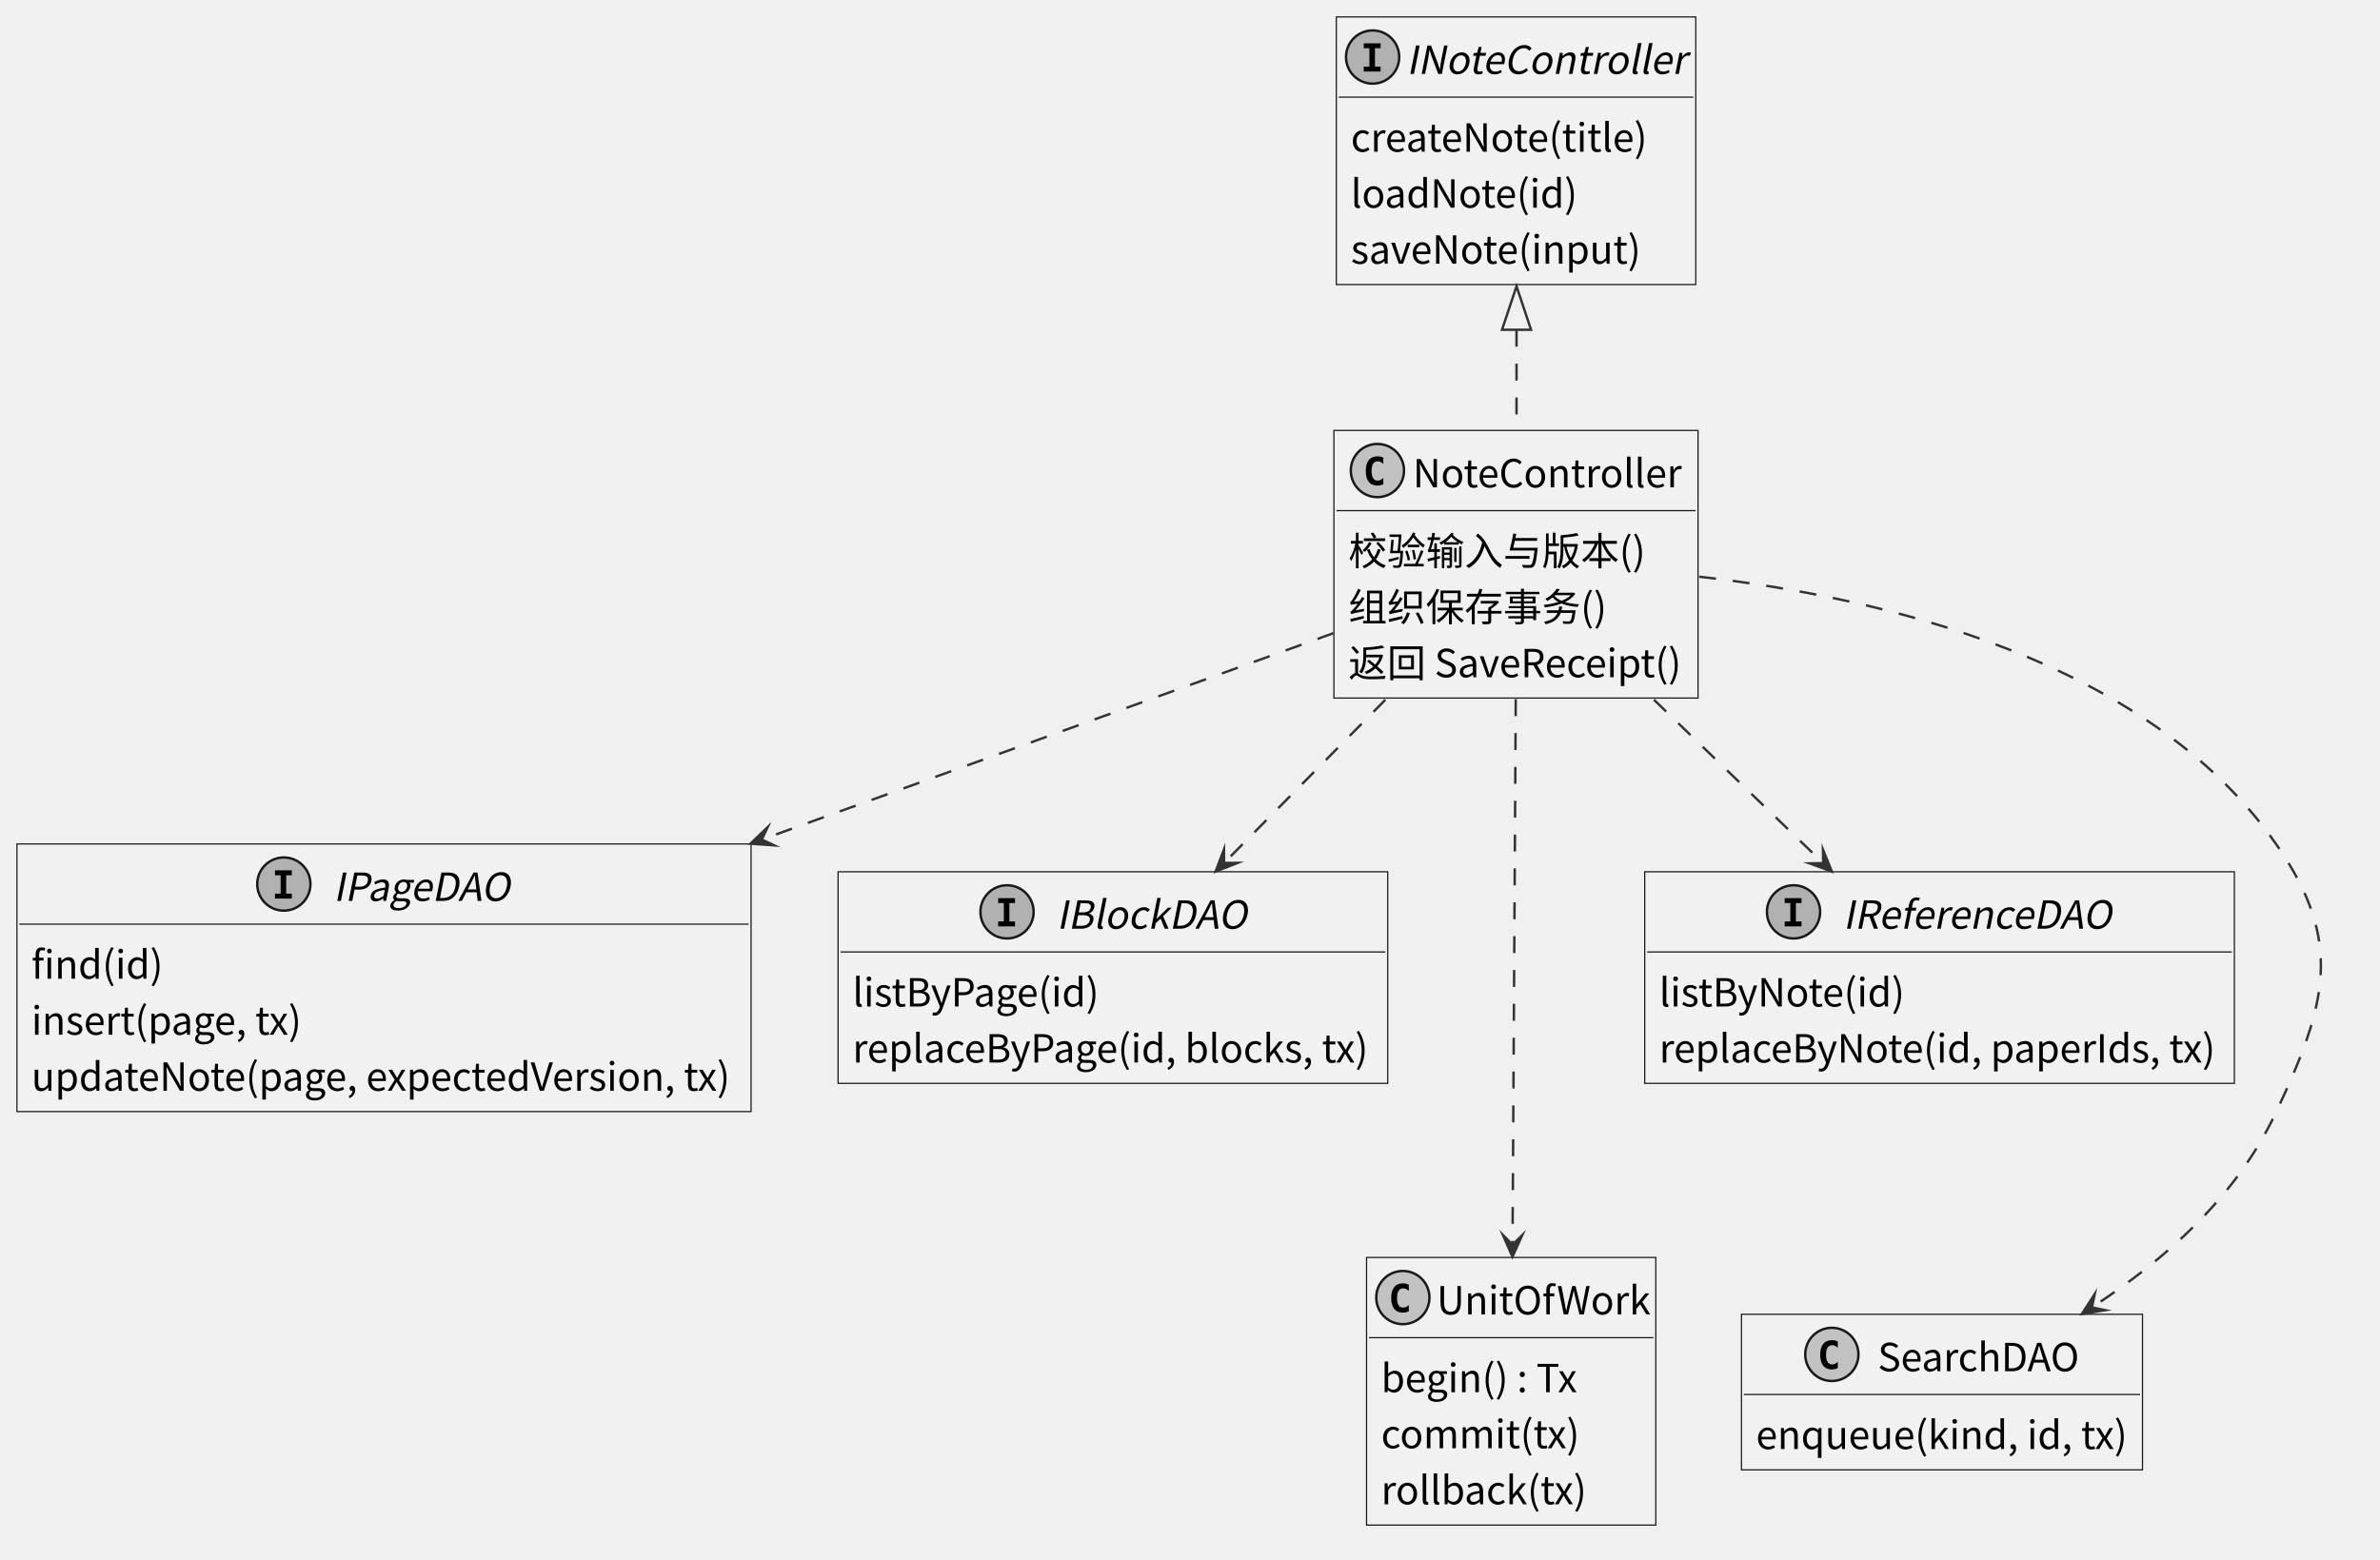
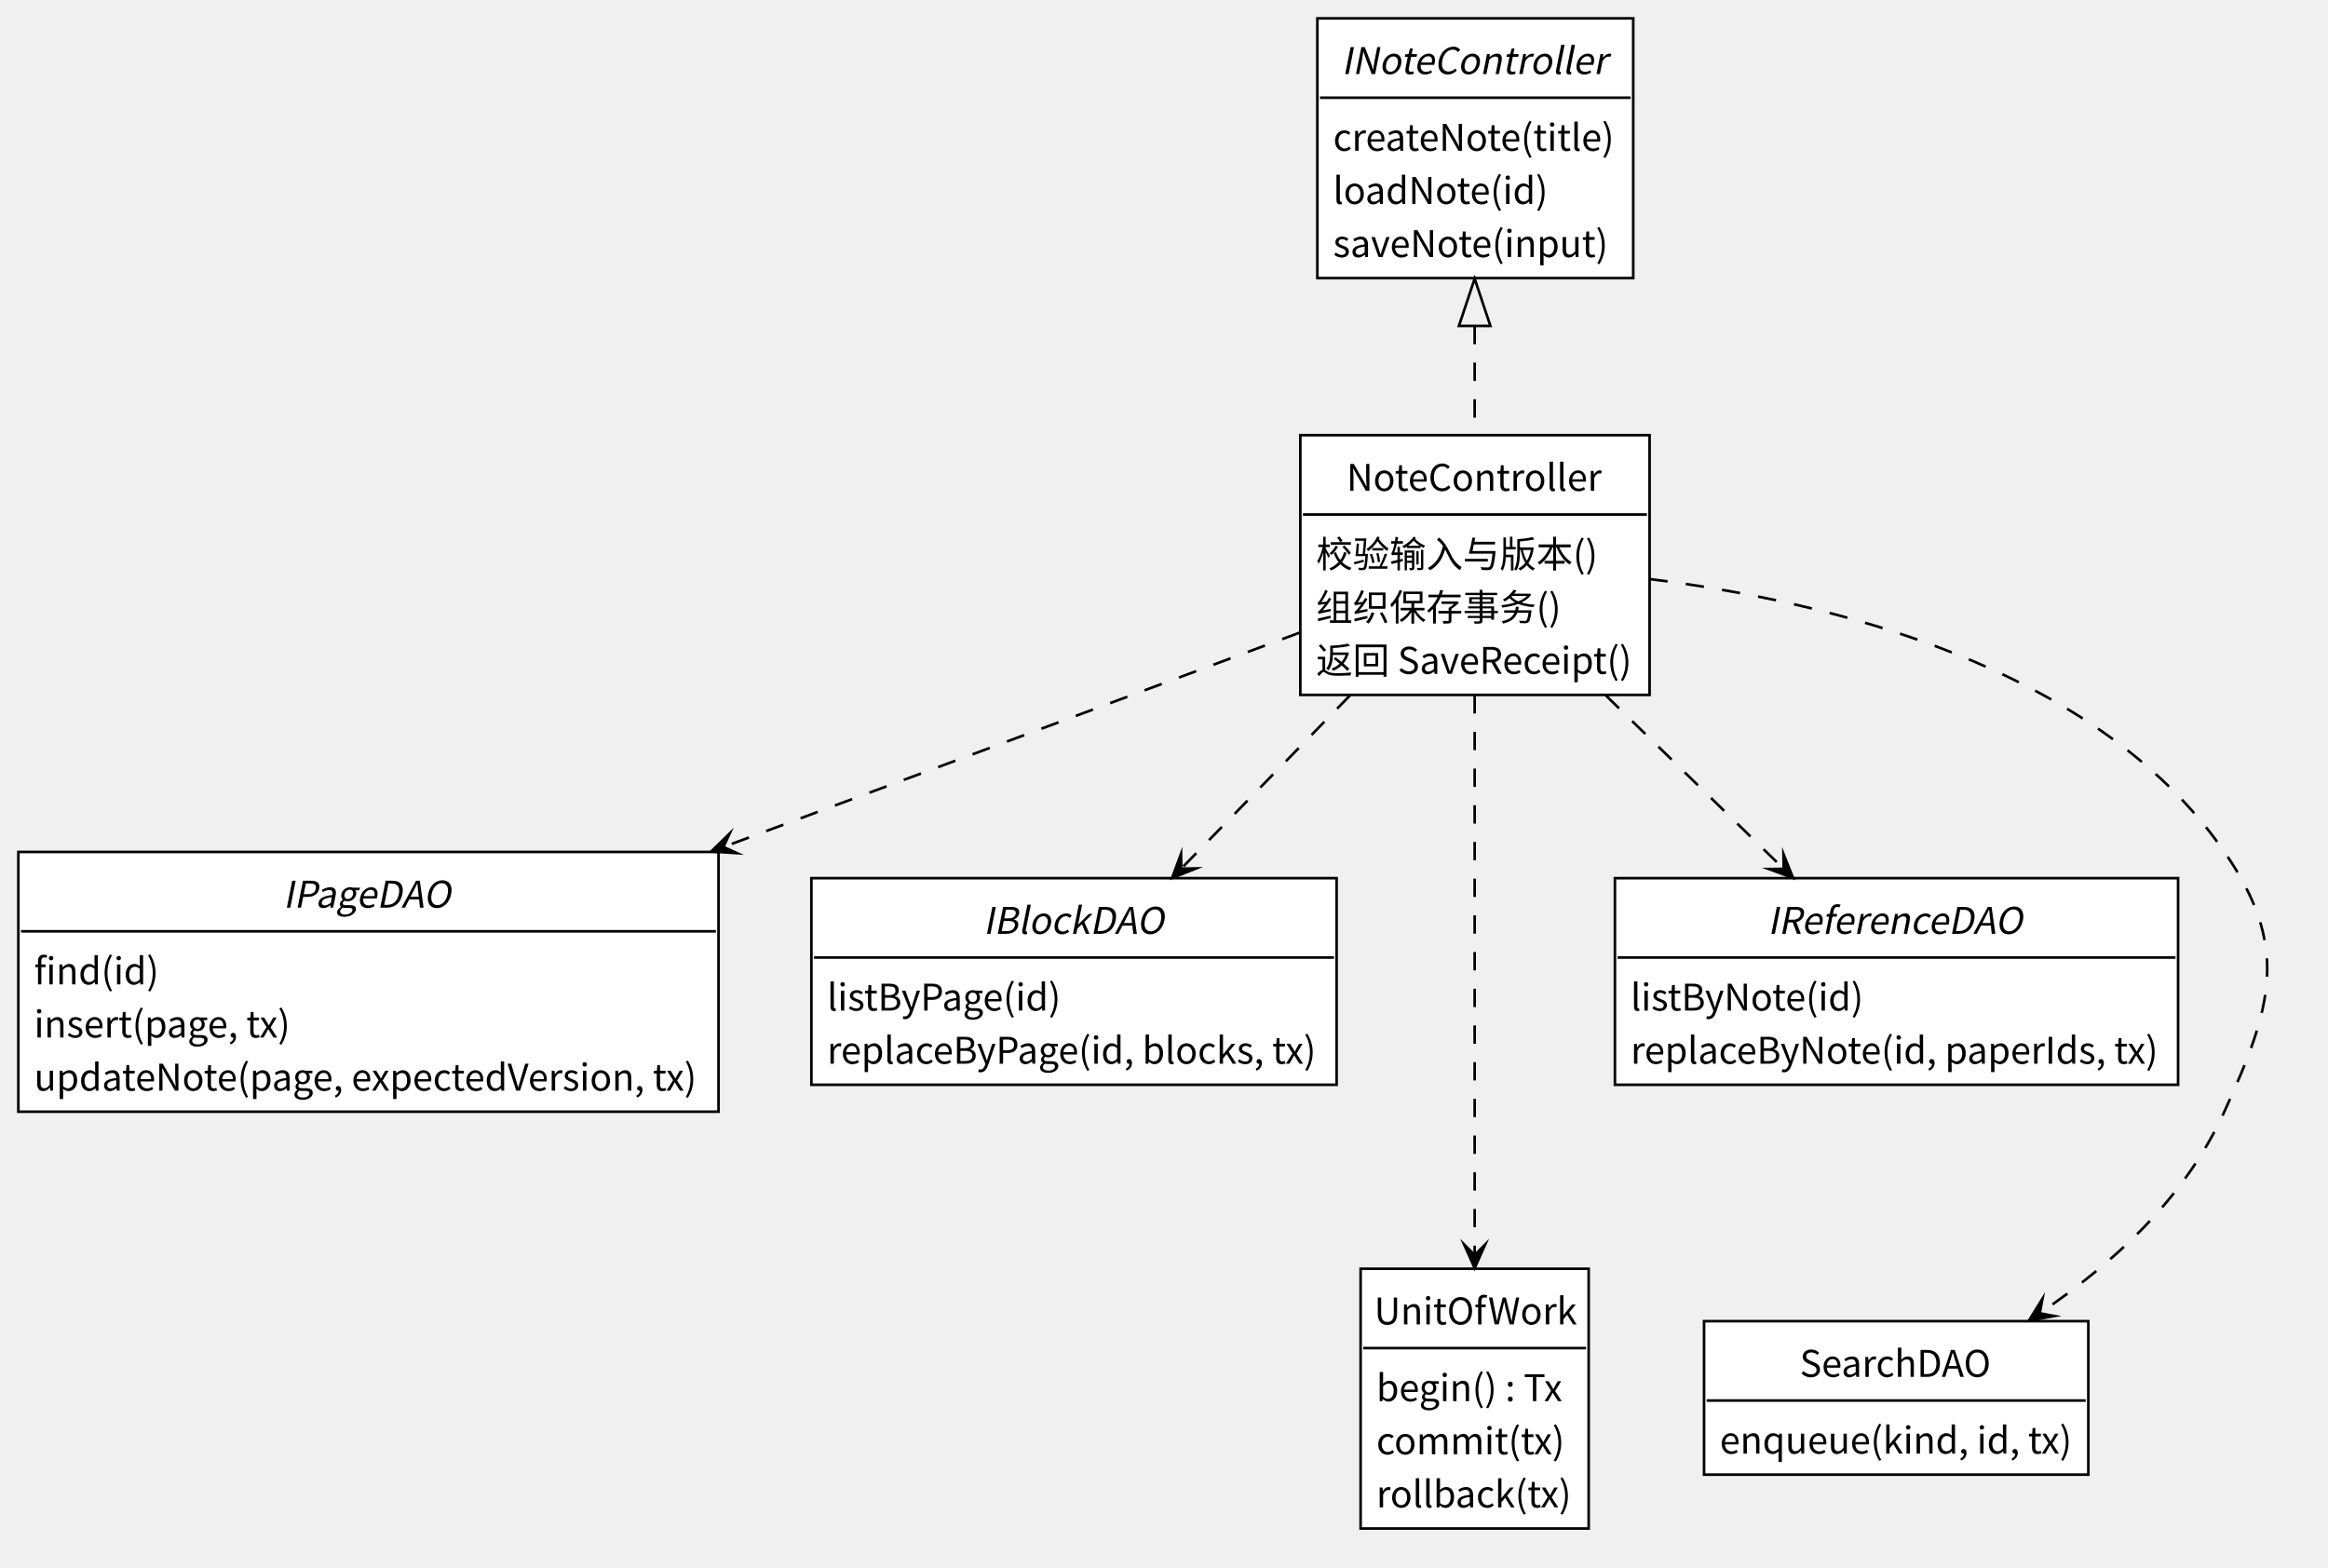
- <svg xmlns="http://www.w3.org/2000/svg" version="1.1" data-diagram-type="CLASS" style="width:984px;height:645px;background:#FFFFFF;" width="984px" height="645px" viewBox="0 0 984 645" zoomAndPan="magnify" preserveAspectRatio="none" contentStyleType="text/css">
+ <svg xmlns="http://www.w3.org/2000/svg" version="1.1" data-diagram-type="CLASS" style="width:888px;height:598px;background:#FFFFFF;" width="888px" height="598px" viewBox="0 0 888 598" zoomAndPan="magnify" preserveAspectRatio="none" contentStyleType="text/css">
  <defs />
  <g font-family="sans-serif" lengthAdjust="spacing">
-     <g class="entity" data-qualified-name="INoteController" id="ent0001" data-source-line="11">
-       <rect x="552.5" y="7" width="148.608" height="110.672" fill="#F1F1F1" style="stroke:#181818;stroke-width:0.5;" />
-       <ellipse cx="567.5" cy="23.584" rx="11" ry="11" fill="#B1B1B1" style="stroke:#181818;stroke-width:1;" />
-       <path d="M563.844,19.943 L563.844,17.912 L570.797,17.912 L570.797,19.943 L568.469,19.943 L568.469,27.553 L570.797,27.553 L570.797,29.584 L563.844,29.584 L563.844,27.553 L566.172,27.553 L566.172,19.943 L563.844,19.943 Z " fill="#000" />
-       <text x="581.5" y="30.56" fill="#000" font-size="16" textLength="116.608" font-style="italic" font-family="Noto Sans CJK SC">INoteController</text>
-       <line x1="553.5" y1="40.168" x2="700.108" y2="40.168" style="stroke:#181818;stroke-width:0.5;" />
-       <text x="558.5" y="62.728" fill="#000" font-size="16" textLength="123.984" font-family="Noto Sans CJK SC">createNote(title)</text>
-       <text x="558.5" y="85.896" fill="#000" font-size="16" textLength="94.464" font-family="Noto Sans CJK SC">loadNote(id)</text>
-       <text x="558.5" y="109.064" fill="#000" font-size="16" textLength="120.496" font-family="Noto Sans CJK SC">saveNote(input)</text>
+     <g class="entity" data-qualified-name="INoteController" id="ent0001" data-source-line="4">
+       <rect x="502.5" y="7" width="120.486" height="99.088" fill="#FFF" style="stroke:#000;stroke-width:1;" />
+       <text x="511.727" y="28.24" fill="#000" font-size="14" textLength="102.032" font-style="italic" font-family="Noto Sans CJK SC">INoteController</text>
+       <line x1="503.5" y1="37.272" x2="621.986" y2="37.272" style="stroke:#000;stroke-width:1;" />
+       <text x="508.5" y="57.512" fill="#000" font-size="14" textLength="108.486" font-family="Noto Sans CJK SC">createNote(title)</text>
+       <text x="508.5" y="77.784" fill="#000" font-size="14" textLength="82.656" font-family="Noto Sans CJK SC">loadNote(id)</text>
+       <text x="508.5" y="98.056" fill="#000" font-size="14" textLength="105.434" font-family="Noto Sans CJK SC">saveNote(input)</text>
    </g>
-     <g class="entity" data-qualified-name="NoteController" id="ent0002" data-source-line="16">
-       <rect x="551.5" y="178" width="150.544" height="110.672" fill="#F1F1F1" style="stroke:#181818;stroke-width:0.5;" />
-       <ellipse cx="569.481" cy="194.584" rx="11" ry="11" fill="#C2C2C2" style="stroke:#181818;stroke-width:1;" />
-       <path d="M571.934,200.24 Q571.387,200.522 570.778,200.662 Q570.184,200.818 569.512,200.818 Q567.153,200.818 565.903,199.256 Q564.668,197.693 564.668,194.756 Q564.668,191.818 565.903,190.272 Q567.153,188.709 569.512,188.709 Q570.184,188.709 570.793,188.85 Q571.403,188.99 571.934,189.272 L571.934,191.834 Q571.34,191.287 570.778,191.037 Q570.215,190.772 569.621,190.772 Q568.356,190.772 567.715,191.787 Q567.075,192.787 567.075,194.756 Q567.075,196.725 567.715,197.74 Q568.356,198.74 569.621,198.74 Q570.215,198.74 570.778,198.49 Q571.34,198.225 571.934,197.678 L571.934,200.24 Z " fill="#000" />
-       <text x="584.143" y="201.56" fill="#000" font-size="16" textLength="111.92" font-family="Noto Sans CJK SC">NoteController</text>
-       <line x1="552.5" y1="211.168" x2="701.044" y2="211.168" style="stroke:#181818;stroke-width:0.5;" />
-       <text x="557.5" y="233.728" fill="#000" font-size="16" textLength="122.816" font-family="Noto Sans CJK SC">校验输入与版本()</text>
-       <text x="557.5" y="256.896" fill="#000" font-size="16" textLength="106.816" font-family="Noto Sans CJK SC">组织保存事务()</text>
-       <text x="557.5" y="280.064" fill="#000" font-size="16" textLength="138.544" font-family="Noto Sans CJK SC">返回 SaveReceipt()</text>
+     <g class="entity" data-qualified-name="NoteController" id="ent0002" data-source-line="9">
+       <rect x="496" y="166" width="133.226" height="99.088" fill="#FFF" style="stroke:#000;stroke-width:1;" />
+       <text x="513.648" y="187.24" fill="#000" font-size="14" textLength="97.93" font-family="Noto Sans CJK SC">NoteController</text>
+       <line x1="497" y1="196.272" x2="628.226" y2="196.272" style="stroke:#000;stroke-width:1;" />
+       <text x="502" y="216.512" fill="#000" font-size="14" textLength="107.464" font-family="Noto Sans CJK SC">校验输入与版本()</text>
+       <text x="502" y="236.784" fill="#000" font-size="14" textLength="93.464" font-family="Noto Sans CJK SC">组织保存事务()</text>
+       <text x="502" y="257.056" fill="#000" font-size="14" textLength="121.226" font-family="Noto Sans CJK SC">返回 SaveReceipt()</text>
    </g>
-     <g class="entity" data-qualified-name="IPageDAO" id="ent0003" data-source-line="21">
-       <rect x="7" y="349" width="303.521" height="110.672" fill="#F1F1F1" style="stroke:#181818;stroke-width:0.5;" />
-       <ellipse cx="117.35" cy="365.584" rx="11" ry="11" fill="#B1B1B1" style="stroke:#181818;stroke-width:1;" />
-       <path d="M113.694,361.943 L113.694,359.912 L120.647,359.912 L120.647,361.943 L118.319,361.943 L118.319,369.553 L120.647,369.553 L120.647,371.584 L113.694,371.584 L113.694,369.553 L116.022,369.553 L116.022,361.943 L113.694,361.943 Z " fill="#000" />
-       <text x="137.85" y="372.56" fill="#000" font-size="16" textLength="74.32" font-style="italic" font-family="Noto Sans CJK SC">IPageDAO</text>
-       <line x1="8" y1="382.168" x2="309.521" y2="382.168" style="stroke:#181818;stroke-width:0.5;" />
-       <text x="13" y="404.728" fill="#000" font-size="16" textLength="54.416" font-family="Noto Sans CJK SC">find(id)</text>
-       <text x="13" y="427.896" fill="#000" font-size="16" textLength="112.416" font-family="Noto Sans CJK SC">insert(page, tx)</text>
-       <text x="13" y="451.064" fill="#000" font-size="16" textLength="291.521" font-family="Noto Sans CJK SC">updateNote(page, expectedVersion, tx)</text>
+     <g class="entity" data-qualified-name="IPageDAO" id="ent0003" data-source-line="14">
+       <rect x="7" y="325" width="267.079" height="99.088" fill="#FFF" style="stroke:#000;stroke-width:1;" />
+       <text x="108.025" y="346.24" fill="#000" font-size="14" textLength="65.03" font-style="italic" font-family="Noto Sans CJK SC">IPageDAO</text>
+       <line x1="8" y1="355.272" x2="273.079" y2="355.272" style="stroke:#000;stroke-width:1;" />
+       <text x="13" y="375.512" fill="#000" font-size="14" textLength="47.614" font-family="Noto Sans CJK SC">find(id)</text>
+       <text x="13" y="395.784" fill="#000" font-size="14" textLength="98.364" font-family="Noto Sans CJK SC">insert(page, tx)</text>
+       <text x="13" y="416.056" fill="#000" font-size="14" textLength="255.079" font-family="Noto Sans CJK SC">updateNote(page, expectedVersion, tx)</text>
    </g>
-     <g class="entity" data-qualified-name="IBlockDAO" id="ent0004" data-source-line="26">
-       <rect x="346.5" y="360.5" width="227.248" height="87.504" fill="#F1F1F1" style="stroke:#181818;stroke-width:0.5;" />
-       <ellipse cx="416.354" cy="377.084" rx="11" ry="11" fill="#B1B1B1" style="stroke:#181818;stroke-width:1;" />
-       <path d="M412.698,373.443 L412.698,371.412 L419.651,371.412 L419.651,373.443 L417.323,373.443 L417.323,381.053 L419.651,381.053 L419.651,383.084 L412.698,383.084 L412.698,381.053 L415.026,381.053 L415.026,373.443 L412.698,373.443 Z " fill="#000" />
-       <text x="436.854" y="384.06" fill="#000" font-size="16" textLength="79.04" font-style="italic" font-family="Noto Sans CJK SC">IBlockDAO</text>
-       <line x1="347.5" y1="393.668" x2="572.748" y2="393.668" style="stroke:#181818;stroke-width:0.5;" />
-       <text x="352.5" y="416.228" fill="#000" font-size="16" textLength="103.472" font-family="Noto Sans CJK SC">listByPage(id)</text>
-       <text x="352.5" y="439.396" fill="#000" font-size="16" textLength="215.248" font-family="Noto Sans CJK SC">replaceByPage(id, blocks, tx)</text>
+     <g class="entity" data-qualified-name="IBlockDAO" id="ent0004" data-source-line="19">
+       <rect x="309.5" y="335" width="200.341" height="78.816" fill="#FFF" style="stroke:#000;stroke-width:1;" />
+       <text x="375.091" y="356.24" fill="#000" font-size="14" textLength="69.16" font-style="italic" font-family="Noto Sans CJK SC">IBlockDAO</text>
+       <line x1="310.5" y1="365.272" x2="508.841" y2="365.272" style="stroke:#000;stroke-width:1;" />
+       <text x="315.5" y="385.512" fill="#000" font-size="14" textLength="90.538" font-family="Noto Sans CJK SC">listByPage(id)</text>
+       <text x="315.5" y="405.784" fill="#000" font-size="14" textLength="188.341" font-family="Noto Sans CJK SC">replaceByPage(id, blocks, tx)</text>
    </g>
-     <g class="entity" data-qualified-name="IReferenceDAO" id="ent0005" data-source-line="30">
-       <rect x="680" y="360.5" width="243.792" height="87.504" fill="#F1F1F1" style="stroke:#181818;stroke-width:0.5;" />
-       <ellipse cx="741.526" cy="377.084" rx="11" ry="11" fill="#B1B1B1" style="stroke:#181818;stroke-width:1;" />
-       <path d="M737.87,373.443 L737.87,371.412 L744.823,371.412 L744.823,373.443 L742.495,373.443 L742.495,381.053 L744.823,381.053 L744.823,383.084 L737.87,383.084 L737.87,381.053 L740.198,381.053 L740.198,373.443 L737.87,373.443 Z " fill="#000" />
-       <text x="762.026" y="384.06" fill="#000" font-size="16" textLength="112.24" font-style="italic" font-family="Noto Sans CJK SC">IReferenceDAO</text>
-       <line x1="681" y1="393.668" x2="922.792" y2="393.668" style="stroke:#181818;stroke-width:0.5;" />
-       <text x="686" y="416.228" fill="#000" font-size="16" textLength="102.608" font-family="Noto Sans CJK SC">listByNote(id)</text>
-       <text x="686" y="439.396" fill="#000" font-size="16" textLength="231.792" font-family="Noto Sans CJK SC">replaceByNote(id, paperIds, tx)</text>
+     <g class="entity" data-qualified-name="IReferenceDAO" id="ent0005" data-source-line="23">
+       <rect x="616" y="335" width="214.817" height="78.816" fill="#FFF" style="stroke:#000;stroke-width:1;" />
+       <text x="674.304" y="356.24" fill="#000" font-size="14" textLength="98.21" font-style="italic" font-family="Noto Sans CJK SC">IReferenceDAO</text>
+       <line x1="617" y1="365.272" x2="829.817" y2="365.272" style="stroke:#000;stroke-width:1;" />
+       <text x="622" y="385.512" fill="#000" font-size="14" textLength="89.782" font-family="Noto Sans CJK SC">listByNote(id)</text>
+       <text x="622" y="405.784" fill="#000" font-size="14" textLength="202.817" font-family="Noto Sans CJK SC">replaceByNote(id, paperIds, tx)</text>
    </g>
-     <g class="entity" data-qualified-name="UnitOfWork" id="ent0006" data-source-line="34">
-       <rect x="565" y="520" width="119.584" height="110.672" fill="#F1F1F1" style="stroke:#181818;stroke-width:0.5;" />
-       <ellipse cx="580" cy="536.584" rx="11" ry="11" fill="#C2C2C2" style="stroke:#181818;stroke-width:1;" />
-       <path d="M582.453,542.24 Q581.906,542.522 581.297,542.662 Q580.703,542.818 580.031,542.818 Q577.672,542.818 576.422,541.256 Q575.188,539.693 575.188,536.756 Q575.188,533.818 576.422,532.272 Q577.672,530.709 580.031,530.709 Q580.703,530.709 581.313,530.85 Q581.922,530.99 582.453,531.272 L582.453,533.834 Q581.859,533.287 581.297,533.037 Q580.734,532.772 580.141,532.772 Q578.875,532.772 578.234,533.787 Q577.594,534.787 577.594,536.756 Q577.594,538.725 578.234,539.74 Q578.875,540.74 580.141,540.74 Q580.734,540.74 581.297,540.49 Q581.859,540.225 582.453,539.678 L582.453,542.24 Z " fill="#000" />
-       <text x="594" y="543.56" fill="#000" font-size="16" textLength="87.584" font-family="Noto Sans CJK SC">UnitOfWork</text>
-       <line x1="566" y1="553.168" x2="683.584" y2="553.168" style="stroke:#181818;stroke-width:0.5;" />
-       <text x="571" y="575.728" fill="#000" font-size="16" textLength="81.92" font-family="Noto Sans CJK SC">begin() : Tx</text>
-       <text x="571" y="598.896" fill="#000" font-size="16" textLength="82.736" font-family="Noto Sans CJK SC">commit(tx)</text>
-       <text x="571" y="622.064" fill="#000" font-size="16" textLength="85.696" font-family="Noto Sans CJK SC">rollback(tx)</text>
+     <g class="entity" data-qualified-name="UnitOfWork" id="ent0006" data-source-line="27">
+       <rect x="519" y="484" width="86.984" height="99.088" fill="#FFF" style="stroke:#000;stroke-width:1;" />
+       <text x="524.174" y="505.24" fill="#000" font-size="14" textLength="76.636" font-family="Noto Sans CJK SC">UnitOfWork</text>
+       <line x1="520" y1="514.272" x2="604.984" y2="514.272" style="stroke:#000;stroke-width:1;" />
+       <text x="525" y="534.512" fill="#000" font-size="14" textLength="71.68" font-family="Noto Sans CJK SC">begin() : Tx</text>
+       <text x="525" y="554.784" fill="#000" font-size="14" textLength="72.394" font-family="Noto Sans CJK SC">commit(tx)</text>
+       <text x="525" y="575.056" fill="#000" font-size="14" textLength="74.984" font-family="Noto Sans CJK SC">rollback(tx)</text>
    </g>
-     <g class="entity" data-qualified-name="SearchDAO" id="ent0007" data-source-line="39">
-       <rect x="720" y="543.5" width="165.808" height="64.336" fill="#F1F1F1" style="stroke:#181818;stroke-width:0.5;" />
-       <ellipse cx="757.37" cy="560.084" rx="11" ry="11" fill="#C2C2C2" style="stroke:#181818;stroke-width:1;" />
-       <path d="M759.824,565.74 Q759.277,566.022 758.667,566.162 Q758.074,566.318 757.402,566.318 Q755.042,566.318 753.792,564.756 Q752.558,563.193 752.558,560.256 Q752.558,557.318 753.792,555.772 Q755.042,554.209 757.402,554.209 Q758.074,554.209 758.683,554.35 Q759.292,554.49 759.824,554.772 L759.824,557.334 Q759.23,556.787 758.667,556.537 Q758.105,556.272 757.511,556.272 Q756.245,556.272 755.605,557.287 Q754.964,558.287 754.964,560.256 Q754.964,562.225 755.605,563.24 Q756.245,564.24 757.511,564.24 Q758.105,564.24 758.667,563.99 Q759.23,563.725 759.824,563.178 L759.824,565.74 Z " fill="#000" />
-       <text x="776.342" y="567.06" fill="#000" font-size="16" textLength="84.096" font-family="Noto Sans CJK SC">SearchDAO</text>
-       <line x1="721" y1="576.668" x2="884.808" y2="576.668" style="stroke:#181818;stroke-width:0.5;" />
-       <text x="726" y="599.228" fill="#000" font-size="16" textLength="153.808" font-family="Noto Sans CJK SC">enqueue(kind, id, tx)</text>
+     <g class="entity" data-qualified-name="SearchDAO" id="ent0007" data-source-line="32">
+       <rect x="650" y="504" width="146.581" height="58.544" fill="#FFF" style="stroke:#000;stroke-width:1;" />
+       <text x="686.499" y="525.24" fill="#000" font-size="14" textLength="73.584" font-family="Noto Sans CJK SC">SearchDAO</text>
+       <line x1="651" y1="534.272" x2="795.581" y2="534.272" style="stroke:#000;stroke-width:1;" />
+       <text x="656" y="554.512" fill="#000" font-size="14" textLength="134.581" font-family="Noto Sans CJK SC">enqueue(kind, id, tx)</text>
    </g>
-     <g class="link" data-entity-1="ent0001" data-entity-2="ent0002" id="lnk8" data-source-line="42" data-link-type="extension">
-       <path d="M627,136.37 C627,155.45 627,158.84 627,177.91" style="stroke:#333;stroke-width:1;stroke-dasharray:7,7;" fill="none" id="INoteController-backto-NoteController" codeLine="42" />
-       <polygon points="627,118.37,621,136.37,633,136.37,627,118.37" fill="none" style="stroke:#333;stroke-width:1;stroke-linejoin:miter;stroke-miterlimit:10;" />
+     <g class="link" data-entity-1="ent0001" data-entity-2="ent0002" id="lnk8" data-source-line="35" data-link-type="extension">
+       <path d="M562.5,124.32 C562.5,143.31 562.5,147.02 562.5,165.98" style="stroke:#000;stroke-width:1;stroke-dasharray:7,7;" fill="none" id="INoteController-backto-NoteController" codeLine="35" />
+       <polygon points="562.5,106.32,556.5,124.32,568.5,124.32,562.5,106.32" fill="none" style="stroke:#000;stroke-width:1;stroke-linejoin:miter;stroke-miterlimit:10;" />
    </g>
-     <g class="link" data-entity-1="ent0002" data-entity-2="ent0003" id="lnk9" data-source-line="43" data-link-type="dependency">
-       <path d="M551.29,261.84 C486.35,285.29 395.513,318.091 314.973,347.181" style="stroke:#333;stroke-width:1;stroke-dasharray:7,7;" fill="none" id="NoteController-to-IPageDAO" codeLine="43" />
-       <polygon points="310.27,348.88,320.094,349.585,314.973,347.181,317.376,342.061,310.27,348.88" fill="#333" style="stroke:#333;stroke-width:1;stroke-linejoin:miter;stroke-miterlimit:10;" />
+     <g class="link" data-entity-1="ent0002" data-entity-2="ent0003" id="lnk9" data-source-line="36" data-link-type="dependency">
+       <path d="M495.63,241.38 C435.56,263.73 350.306,295.447 275.966,323.097" style="stroke:#000;stroke-width:1;stroke-dasharray:7,7;" fill="none" id="NoteController-to-IPageDAO" codeLine="36" />
+       <polygon points="271.28,324.84,281.11,325.452,275.966,323.097,278.321,317.953,271.28,324.84" fill="#000" style="stroke:#000;stroke-width:1;stroke-linejoin:miter;stroke-miterlimit:10;" />
    </g>
-     <g class="link" data-entity-1="ent0002" data-entity-2="ent0004" id="lnk10" data-source-line="44" data-link-type="dependency">
-       <path d="M572.78,289.37 C550.02,312.4 527.444,335.243 506.094,356.853" style="stroke:#333;stroke-width:1;stroke-dasharray:7,7;" fill="none" id="NoteController-to-IBlockDAO" codeLine="44" />
-       <polygon points="502.58,360.41,511.751,356.819,506.094,356.853,506.06,351.196,502.58,360.41" fill="#333" style="stroke:#333;stroke-width:1;stroke-linejoin:miter;stroke-miterlimit:10;" />
+     <g class="link" data-entity-1="ent0002" data-entity-2="ent0004" id="lnk10" data-source-line="37" data-link-type="dependency">
+       <path d="M514.93,265.32 C493.09,287.73 471.039,310.349 450.579,331.349" style="stroke:#000;stroke-width:1;stroke-dasharray:7,7;" fill="none" id="NoteController-to-IBlockDAO" codeLine="37" />
+       <polygon points="447.09,334.93,456.236,331.275,450.579,331.349,450.506,325.692,447.09,334.93" fill="#000" style="stroke:#000;stroke-width:1;stroke-linejoin:miter;stroke-miterlimit:10;" />
    </g>
-     <g class="link" data-entity-1="ent0002" data-entity-2="ent0005" id="lnk11" data-source-line="45" data-link-type="dependency">
-       <path d="M683.82,289.37 C707.67,312.4 731.414,335.326 753.784,356.936" style="stroke:#333;stroke-width:1;stroke-dasharray:7,7;" fill="none" id="NoteController-to-IReferenceDAO" codeLine="45" />
-       <polygon points="757.38,360.41,753.686,351.28,753.784,356.936,748.128,357.034,757.38,360.41" fill="#333" style="stroke:#333;stroke-width:1;stroke-linejoin:miter;stroke-miterlimit:10;" />
+     <g class="link" data-entity-1="ent0002" data-entity-2="ent0005" id="lnk11" data-source-line="38" data-link-type="dependency">
+       <path d="M612.56,265.32 C635.54,287.73 658.83,310.44 680.37,331.44" style="stroke:#000;stroke-width:1;stroke-dasharray:7,7;" fill="none" id="NoteController-to-IReferenceDAO" codeLine="38" />
+       <polygon points="683.95,334.93,680.298,325.783,680.37,331.44,674.713,331.511,683.95,334.93" fill="#000" style="stroke:#000;stroke-width:1;stroke-linejoin:miter;stroke-miterlimit:10;" />
    </g>
-     <g class="link" data-entity-1="ent0002" data-entity-2="ent0006" id="lnk12" data-source-line="46" data-link-type="dependency">
-       <path d="M626.68,289.13 C626.31,352.48 625.73,451.31 625.35,514.73" style="stroke:#333;stroke-width:1;stroke-dasharray:7,7;" fill="none" id="NoteController-to-UnitOfWork" codeLine="46" />
-       <polygon points="625.32,519.73,629.374,510.754,625.35,514.73,621.374,510.706,625.32,519.73" fill="#333" style="stroke:#333;stroke-width:1;stroke-linejoin:miter;stroke-miterlimit:10;" />
+     <g class="link" data-entity-1="ent0002" data-entity-2="ent0006" id="lnk12" data-source-line="39" data-link-type="dependency">
+       <path d="M562.5,265.18 C562.5,324.56 562.5,419.35 562.5,478.76" style="stroke:#000;stroke-width:1;stroke-dasharray:7,7;" fill="none" id="NoteController-to-UnitOfWork" codeLine="39" />
+       <polygon points="562.5,483.76,566.5,474.76,562.5,478.76,558.5,474.76,562.5,483.76" fill="#000" style="stroke:#000;stroke-width:1;stroke-linejoin:miter;stroke-miterlimit:10;" />
    </g>
-     <g class="link" data-entity-1="ent0002" data-entity-2="ent0007" id="lnk13" data-source-line="47" data-link-type="dependency">
-       <path d="M702.5,238.48 C777.05,246.9 887.44,272.46 941,349 C969.28,389.42 961.97,415.35 941,460 C924.32,495.5 894.813,521.061 864.903,540.641" style="stroke:#333;stroke-width:1;stroke-dasharray:7,7;" fill="none" id="NoteController-to-SearchDAO" codeLine="47" />
-       <polygon points="860.72,543.38,870.441,541.797,864.903,540.641,866.059,535.104,860.72,543.38" fill="#333" style="stroke:#333;stroke-width:1;stroke-linejoin:miter;stroke-miterlimit:10;" />
+     <g class="link" data-entity-1="ent0002" data-entity-2="ent0007" id="lnk13" data-source-line="40" data-link-type="dependency">
+       <path d="M629.16,220.89 C697.14,229.33 799.41,253.87 848.5,325 C873.49,361.21 866.76,383.97 848.5,424 C833.12,457.73 805.633,482.197 778.043,500.977" style="stroke:#000;stroke-width:1;stroke-dasharray:7,7;" fill="none" id="NoteController-to-SearchDAO" codeLine="40" />
+       <polygon points="773.91,503.79,783.601,502.032,778.043,500.977,779.099,495.419,773.91,503.79" fill="#000" style="stroke:#000;stroke-width:1;stroke-linejoin:miter;stroke-miterlimit:10;" />
    </g>
  </g>
</svg>
